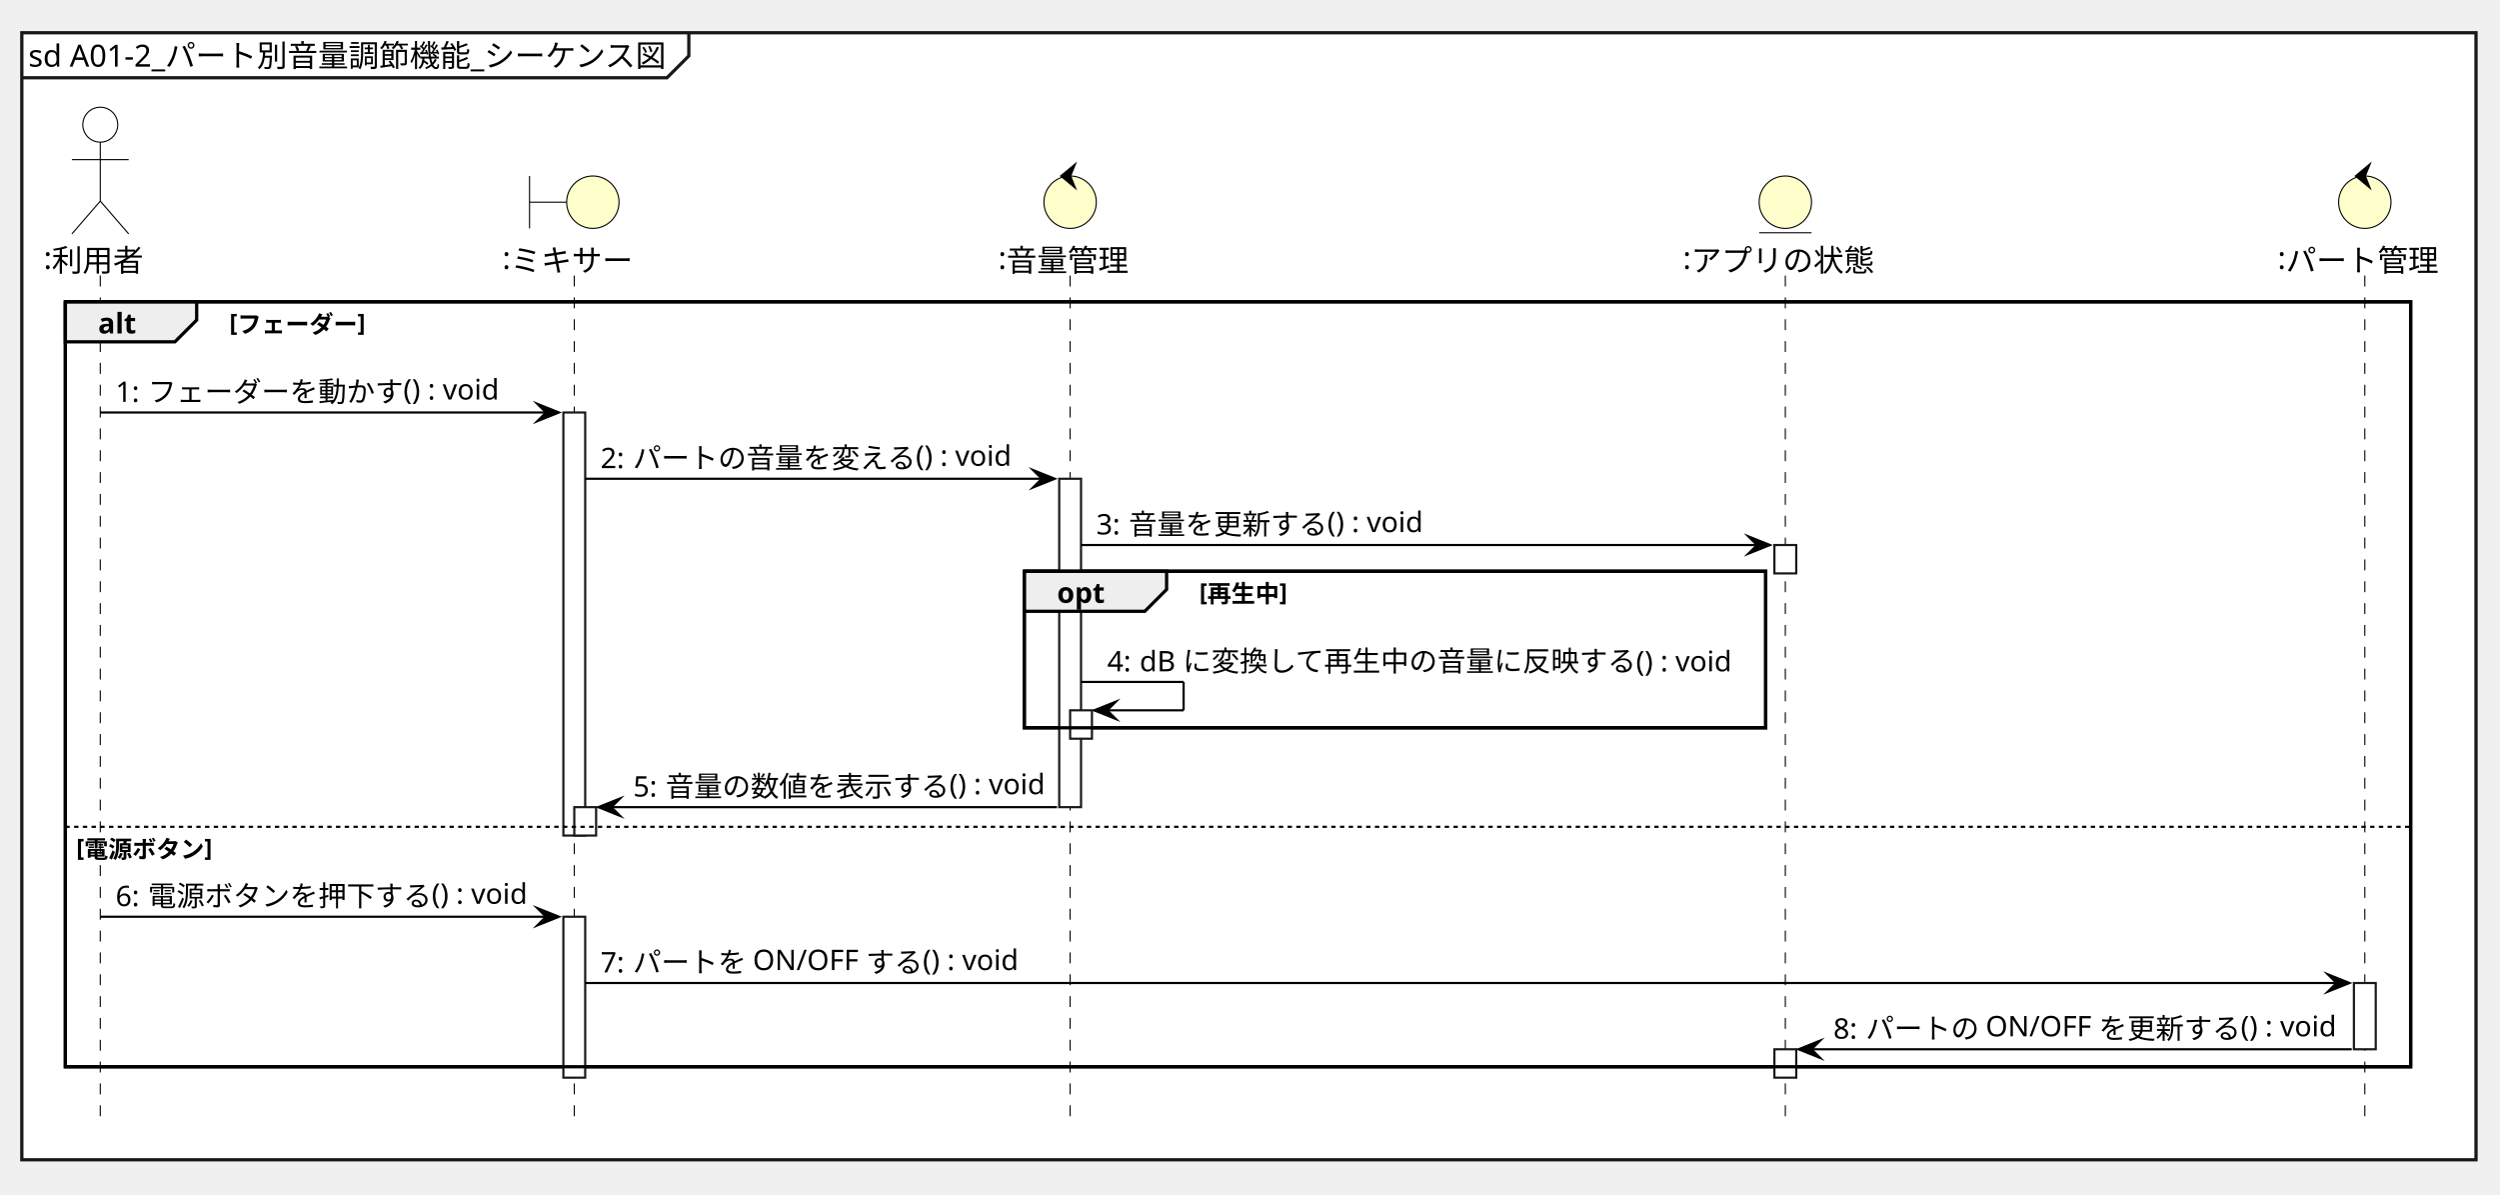
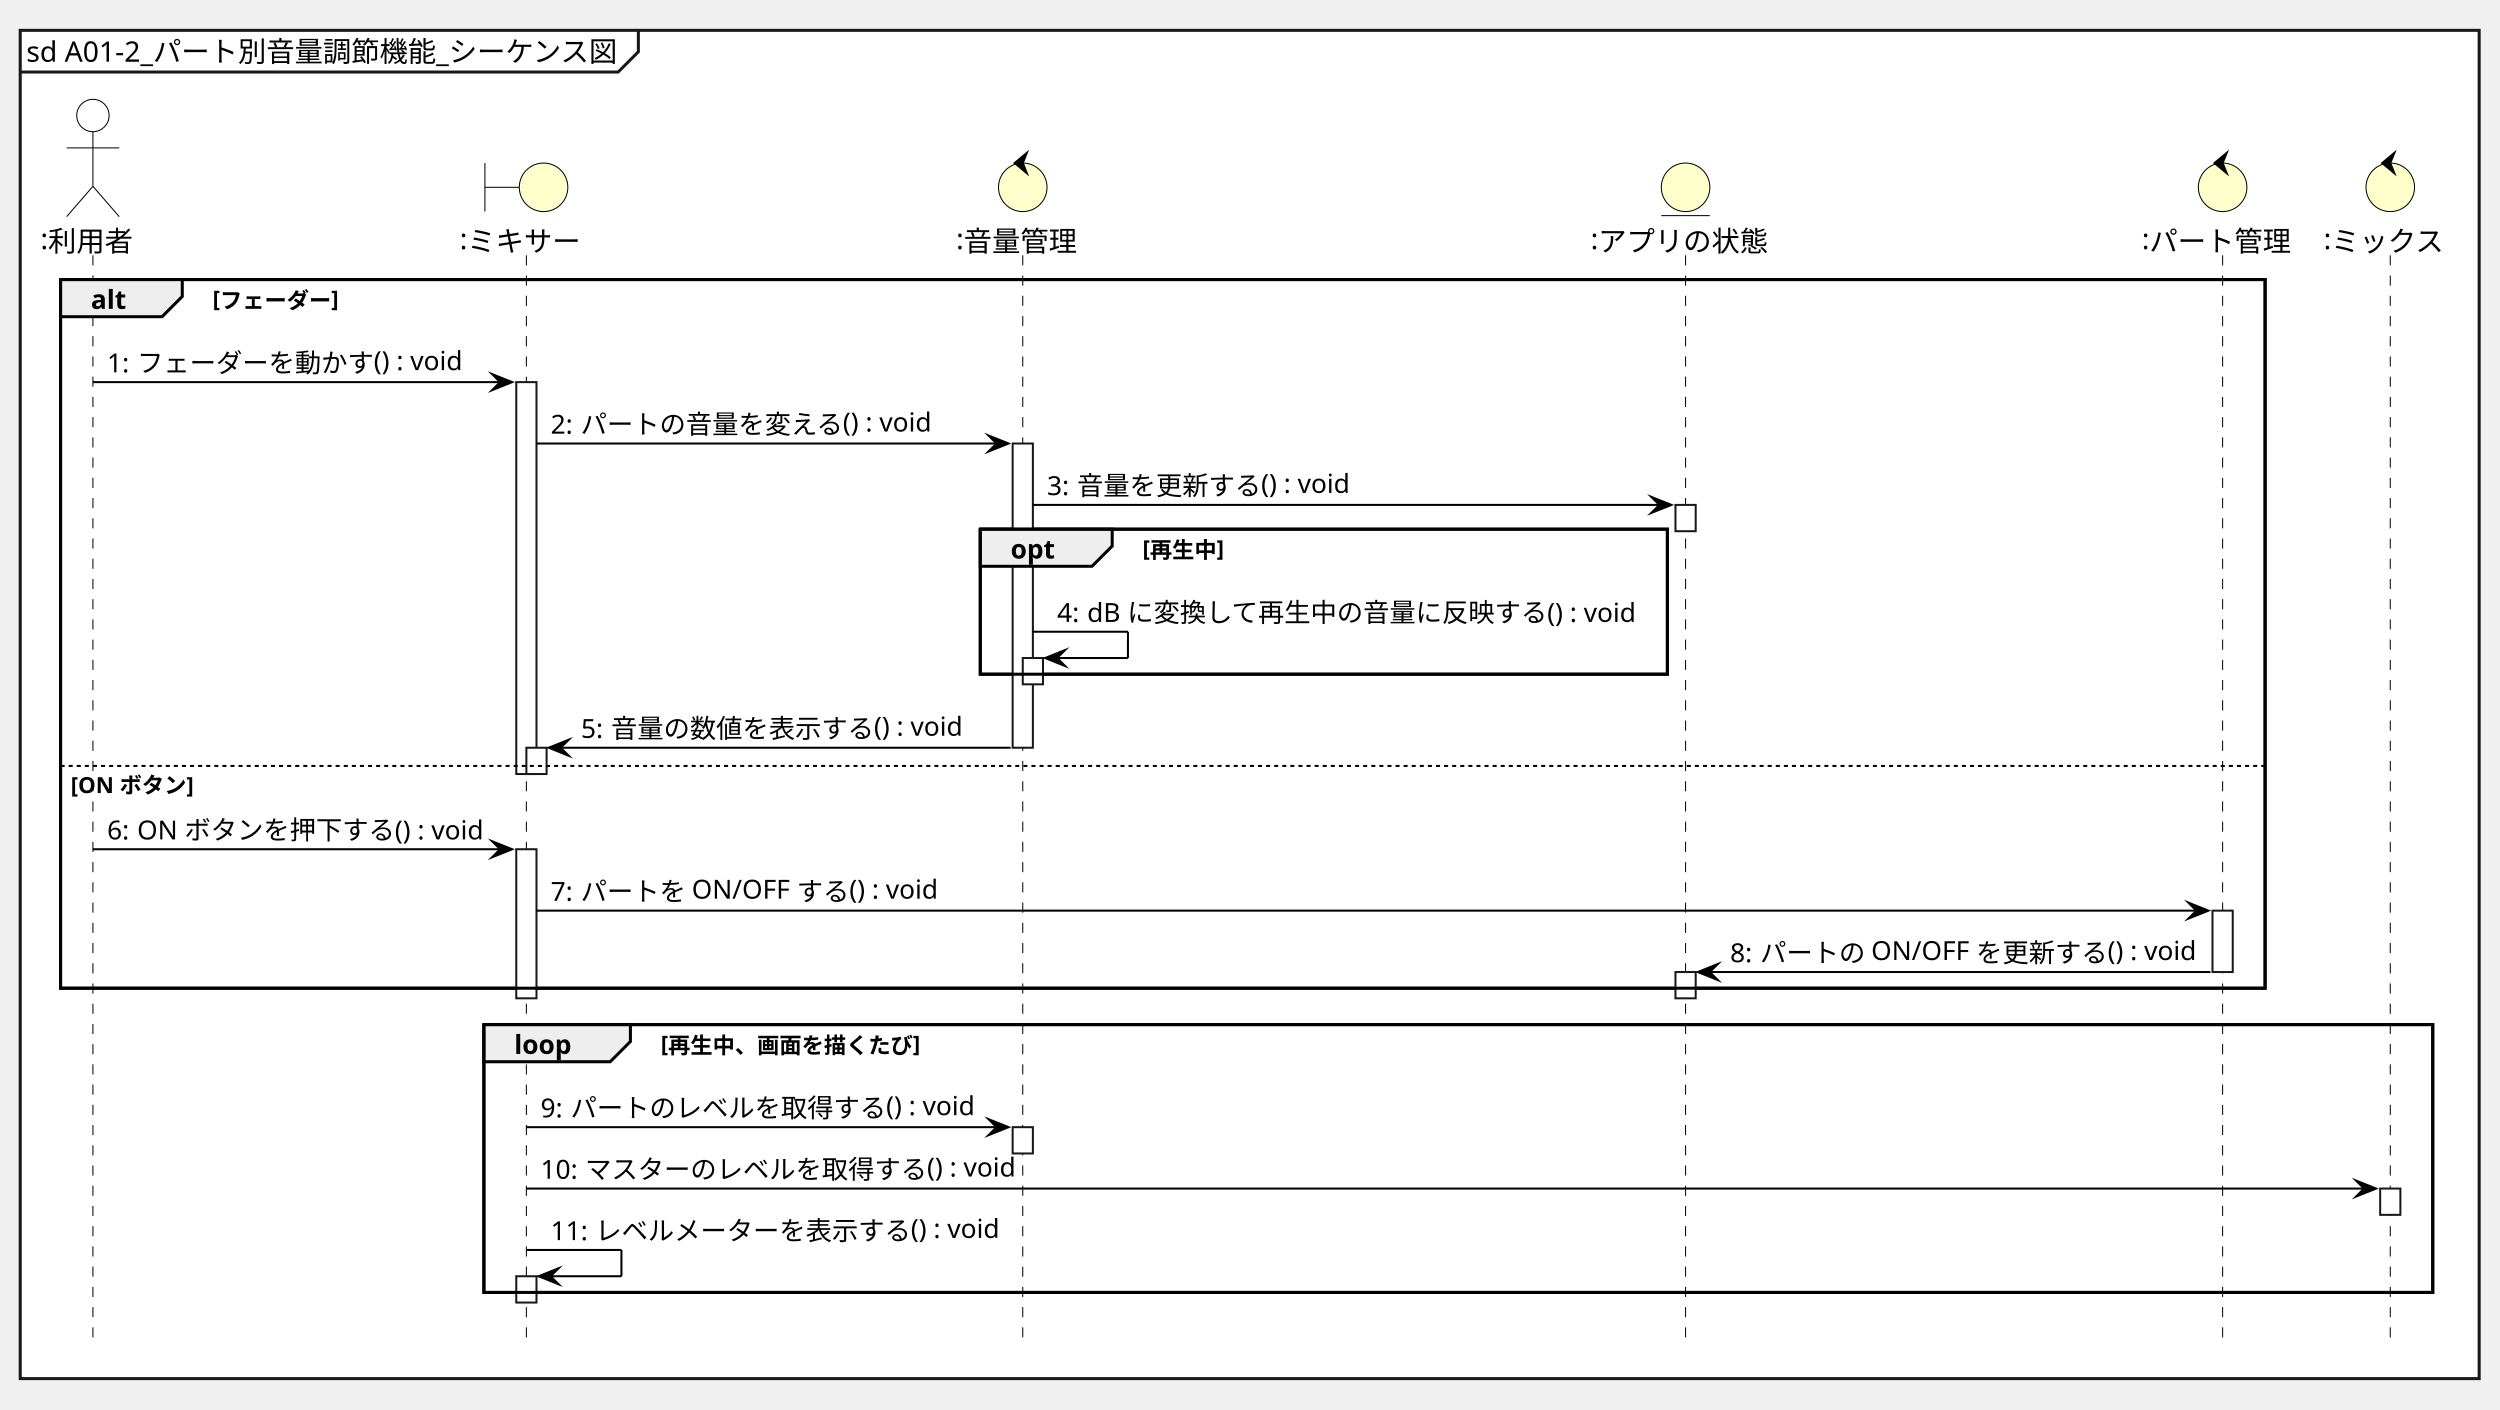
- <svg xmlns="http://www.w3.org/2000/svg" version="1.1" data-diagram-type="SEQUENCE" style="width:1145px;height:547px;background:#FFFFFF;" width="1145px" height="547px" viewBox="0 0 1145 547" zoomAndPan="magnify" preserveAspectRatio="none" contentStyleType="text/css">
+ <svg xmlns="http://www.w3.org/2000/svg" version="1.1" data-diagram-type="SEQUENCE" style="width:1236px;height:697px;background:#FFFFFF;" width="1236px" height="697px" viewBox="0 0 1236 697" zoomAndPan="magnify" preserveAspectRatio="none" contentStyleType="text/css">
  <defs />
  <g font-family="sans-serif" lengthAdjust="spacing">
-     <rect x="10" y="15" width="1124.466" height="516.18" fill="#FFF" style="stroke:#181818;stroke-width:1.5;" />
+     <rect x="10" y="15" width="1215.697" height="666.586" fill="#FFF" style="stroke:#181818;stroke-width:1.5;" />
    <path d="M315.606,15 L315.606,25.609 L305.606,35.609 L10,35.609" style="stroke:#181818;stroke-width:1.5;" fill="none" />
    <text x="13" y="30.533" fill="#000" font-size="14" textLength="295.606">sd A01-2_パート別音量調節機能_シーケンス図</text>
-     <rect x="29.945" y="138.219" width="1074.576" height="350.352" fill="none" style="stroke:#000;stroke-width:1.5;" />
-     <rect x="469.312" y="261.625" width="339.696" height="71.703" fill="none" style="stroke:#000;stroke-width:1.5;" />
+     <rect x="29.945" y="138.219" width="1089.918" height="350.352" fill="none" style="stroke:#000;stroke-width:1.5;" />
+     <rect x="484.654" y="261.625" width="339.696" height="71.703" fill="none" style="stroke:#000;stroke-width:1.5;" />
+     <rect x="239.24" y="506.57" width="963.512" height="132.406" fill="none" style="stroke:#000;stroke-width:1.5;" />
    <g class="participant-lifeline" data-qualified-name="L1" data-entity-uid="part1" id="part1-lifeline" data-source-line="4">
      <g>
-         <rect x="42.445" y="126.219" width="8" height="386.352" fill="#000" fill-opacity="0" />
-         <line x1="45.945" y1="126.219" x2="45.945" y2="512.57" style="stroke:#000;stroke-width:0.5;stroke-dasharray:5,5;" />
+         <rect x="42.445" y="126.219" width="8" height="536.758" fill="#000" fill-opacity="0" />
+         <line x1="45.945" y1="126.219" x2="45.945" y2="662.977" style="stroke:#000;stroke-width:0.5;stroke-dasharray:5,5;" />
      </g>
    </g>
    <g class="participant-lifeline" data-qualified-name="L2" data-entity-uid="part2" id="part2-lifeline" data-source-line="5">
      <g>
-         <rect x="259.628" y="126.219" width="8" height="386.352" fill="#000" fill-opacity="0" />
-         <line x1="263.128" y1="126.219" x2="263.128" y2="512.57" style="stroke:#000;stroke-width:0.5;stroke-dasharray:5,5;" />
+         <rect x="256.74" y="126.219" width="8" height="536.758" fill="#000" fill-opacity="0" />
+         <line x1="260.24" y1="126.219" x2="260.24" y2="662.977" style="stroke:#000;stroke-width:0.5;stroke-dasharray:5,5;" />
      </g>
    </g>
    <g>
-       <rect x="258.128" y="188.922" width="10" height="193.758" fill="#FFF" style="stroke:#181818;stroke-width:1;" />
+       <rect x="255.24" y="188.922" width="10" height="193.758" fill="#FFF" style="stroke:#181818;stroke-width:1;" />
    </g>
    <g>
-       <rect x="258.128" y="419.867" width="10" height="73.703" fill="#FFF" style="stroke:#181818;stroke-width:1;" />
+       <rect x="255.24" y="419.867" width="10" height="73.703" fill="#FFF" style="stroke:#181818;stroke-width:1;" />
    </g>
    <g>
-       <rect x="263.128" y="369.68" width="10" height="13" fill="#FFF" style="stroke:#181818;stroke-width:1;" />
+       <rect x="255.24" y="630.977" width="10" height="13" fill="#FFF" style="stroke:#181818;stroke-width:1;" />
+     </g>
+     <g>
+       <rect x="260.24" y="369.68" width="10" height="13" fill="#FFF" style="stroke:#181818;stroke-width:1;" />
    </g>
    <g class="participant-lifeline" data-qualified-name="L3" data-entity-uid="part3" id="part3-lifeline" data-source-line="6">
      <g>
-         <rect x="486.812" y="126.219" width="8" height="386.352" fill="#000" fill-opacity="0" />
-         <line x1="490.312" y1="126.219" x2="490.312" y2="512.57" style="stroke:#000;stroke-width:0.5;stroke-dasharray:5,5;" />
+         <rect x="502.154" y="126.219" width="8" height="536.758" fill="#000" fill-opacity="0" />
+         <line x1="505.654" y1="126.219" x2="505.654" y2="662.977" style="stroke:#000;stroke-width:0.5;stroke-dasharray:5,5;" />
      </g>
    </g>
    <g>
-       <rect x="485.312" y="219.273" width="10" height="150.406" fill="#FFF" style="stroke:#181818;stroke-width:1;" />
+       <rect x="500.654" y="219.273" width="10" height="150.406" fill="#FFF" style="stroke:#181818;stroke-width:1;" />
    </g>
    <g>
-       <rect x="490.312" y="325.328" width="10" height="13" fill="#FFF" style="stroke:#181818;stroke-width:1;" />
+       <rect x="500.654" y="557.273" width="10" height="13" fill="#FFF" style="stroke:#181818;stroke-width:1;" />
+     </g>
+     <g>
+       <rect x="505.654" y="325.328" width="10" height="13" fill="#FFF" style="stroke:#181818;stroke-width:1;" />
    </g>
    <g class="participant-lifeline" data-qualified-name="L4" data-entity-uid="part4" id="part4-lifeline" data-source-line="7">
      <g>
-         <rect x="814.508" y="126.219" width="8" height="386.352" fill="#000" fill-opacity="0" />
-         <line x1="818.008" y1="126.219" x2="818.008" y2="512.57" style="stroke:#000;stroke-width:0.5;stroke-dasharray:5,5;" />
+         <rect x="829.85" y="126.219" width="8" height="536.758" fill="#000" fill-opacity="0" />
+         <line x1="833.35" y1="126.219" x2="833.35" y2="662.977" style="stroke:#000;stroke-width:0.5;stroke-dasharray:5,5;" />
      </g>
    </g>
    <g>
-       <rect x="813.008" y="249.625" width="10" height="13" fill="#FFF" style="stroke:#181818;stroke-width:1;" />
+       <rect x="828.35" y="249.625" width="10" height="13" fill="#FFF" style="stroke:#181818;stroke-width:1;" />
    </g>
    <g>
-       <rect x="813.008" y="480.57" width="10" height="13" fill="#FFF" style="stroke:#181818;stroke-width:1;" />
+       <rect x="828.35" y="480.57" width="10" height="13" fill="#FFF" style="stroke:#181818;stroke-width:1;" />
    </g>
    <g class="participant-lifeline" data-qualified-name="L5" data-entity-uid="part5" id="part5-lifeline" data-source-line="8">
      <g>
-         <rect x="1080.021" y="126.219" width="8" height="386.352" fill="#000" fill-opacity="0" />
-         <line x1="1083.521" y1="126.219" x2="1083.521" y2="512.57" style="stroke:#000;stroke-width:0.5;stroke-dasharray:5,5;" />
+         <rect x="1095.363" y="126.219" width="8" height="536.758" fill="#000" fill-opacity="0" />
+         <line x1="1098.863" y1="126.219" x2="1098.863" y2="662.977" style="stroke:#000;stroke-width:0.5;stroke-dasharray:5,5;" />
      </g>
    </g>
    <g>
-       <rect x="1078.521" y="450.219" width="10" height="30.352" fill="#FFF" style="stroke:#181818;stroke-width:1;" />
+       <rect x="1093.863" y="450.219" width="10" height="30.352" fill="#FFF" style="stroke:#181818;stroke-width:1;" />
+     </g>
+     <g class="participant-lifeline" data-qualified-name="L6" data-entity-uid="part6" id="part6-lifeline" data-source-line="9">
+       <g>
+         <rect x="1178.252" y="126.219" width="8" height="536.758" fill="#000" fill-opacity="0" />
+         <line x1="1181.752" y1="126.219" x2="1181.752" y2="662.977" style="stroke:#000;stroke-width:0.5;stroke-dasharray:5,5;" />
+       </g>
+     </g>
+     <g>
+       <rect x="1176.752" y="587.625" width="10" height="13" fill="#FFF" style="stroke:#181818;stroke-width:1;" />
    </g>
    <g class="participant participant-head" data-qualified-name="L1" data-entity-uid="part1" id="part1-head" data-source-line="4">
      <text x="20" y="123.143" fill="#000" font-size="14" textLength="45.89">:利用者</text>
      <ellipse cx="45.945" cy="57.109" rx="8" ry="8" fill="#FFF" style="stroke:#000;stroke-width:0.5;" />
      <path d="M45.945,65.109 L45.945,92.109 M32.945,73.109 L58.945,73.109 M45.945,92.109 L32.945,107.109 M45.945,92.109 L58.945,107.109" style="stroke:#000;stroke-width:0.5;" fill="none" />
    </g>
    <g class="participant participant-head" data-qualified-name="L2" data-entity-uid="part2" id="part2-head" data-source-line="5">
-       <text x="230.184" y="123.143" fill="#000" font-size="14" textLength="59.89">:ミキサー</text>
-       <path d="M242.628,80.609 L242.628,104.609 M242.628,92.609 L259.628,92.609" style="stroke:#000;stroke-width:0.5;" fill="none" />
-       <ellipse cx="271.628" cy="92.609" rx="12" ry="12" fill="#FFC" style="stroke:#000;stroke-width:0.5;" />
+       <text x="227.295" y="123.143" fill="#000" font-size="14" textLength="59.89">:ミキサー</text>
+       <path d="M239.74,80.609 L239.74,104.609 M239.74,92.609 L256.74,92.609" style="stroke:#000;stroke-width:0.5;" fill="none" />
+       <ellipse cx="268.74" cy="92.609" rx="12" ry="12" fill="#FFC" style="stroke:#000;stroke-width:0.5;" />
    </g>
    <g class="participant participant-head" data-qualified-name="L3" data-entity-uid="part3" id="part3-head" data-source-line="6">
-       <text x="457.367" y="123.143" fill="#000" font-size="14" textLength="59.89">:音量管理</text>
-       <ellipse cx="490.312" cy="92.609" rx="12" ry="12" fill="#FFC" style="stroke:#000;stroke-width:0.5;" />
-       <polygon points="486.312,80.609,492.312,75.609,490.312,80.609,492.312,85.609,486.312,80.609" fill="#000" style="stroke:#000;stroke-width:1;stroke-linejoin:miter;stroke-miterlimit:10;" />
+       <text x="472.709" y="123.143" fill="#000" font-size="14" textLength="59.89">:音量管理</text>
+       <ellipse cx="505.654" cy="92.609" rx="12" ry="12" fill="#FFC" style="stroke:#000;stroke-width:0.5;" />
+       <polygon points="501.654,80.609,507.654,75.609,505.654,80.609,507.654,85.609,501.654,80.609" fill="#000" style="stroke:#000;stroke-width:1;stroke-linejoin:miter;stroke-miterlimit:10;" />
    </g>
    <g class="participant participant-head" data-qualified-name="L4" data-entity-uid="part4" id="part4-head" data-source-line="7">
-       <text x="771.063" y="123.143" fill="#000" font-size="14" textLength="87.89">:アプリの状態</text>
-       <ellipse cx="818.008" cy="92.609" rx="12" ry="12" fill="#FFC" style="stroke:#000;stroke-width:0.5;" />
-       <line x1="806.008" y1="106.609" x2="830.008" y2="106.609" style="stroke:#000;stroke-width:0.5;" />
+       <text x="786.405" y="123.143" fill="#000" font-size="14" textLength="87.89">:アプリの状態</text>
+       <ellipse cx="833.35" cy="92.609" rx="12" ry="12" fill="#FFC" style="stroke:#000;stroke-width:0.5;" />
+       <line x1="821.35" y1="106.609" x2="845.35" y2="106.609" style="stroke:#000;stroke-width:0.5;" />
    </g>
    <g class="participant participant-head" data-qualified-name="L5" data-entity-uid="part5" id="part5-head" data-source-line="8">
-       <text x="1043.576" y="123.143" fill="#000" font-size="14" textLength="73.89">:パート管理</text>
-       <ellipse cx="1083.521" cy="92.609" rx="12" ry="12" fill="#FFC" style="stroke:#000;stroke-width:0.5;" />
-       <polygon points="1079.521,80.609,1085.521,75.609,1083.521,80.609,1085.521,85.609,1079.521,80.609" fill="#000" style="stroke:#000;stroke-width:1;stroke-linejoin:miter;stroke-miterlimit:10;" />
+       <text x="1058.918" y="123.143" fill="#000" font-size="14" textLength="73.89">:パート管理</text>
+       <ellipse cx="1098.863" cy="92.609" rx="12" ry="12" fill="#FFC" style="stroke:#000;stroke-width:0.5;" />
+       <polygon points="1094.863,80.609,1100.863,75.609,1098.863,80.609,1100.863,85.609,1094.863,80.609" fill="#000" style="stroke:#000;stroke-width:1;stroke-linejoin:miter;stroke-miterlimit:10;" />
+     </g>
+     <g class="participant participant-head" data-qualified-name="L6" data-entity-uid="part6" id="part6-head" data-source-line="9">
+       <text x="1148.808" y="123.143" fill="#000" font-size="14" textLength="59.89">:ミックス</text>
+       <ellipse cx="1181.752" cy="92.609" rx="12" ry="12" fill="#FFC" style="stroke:#000;stroke-width:0.5;" />
+       <polygon points="1177.752,80.609,1183.752,75.609,1181.752,80.609,1183.752,85.609,1177.752,80.609" fill="#000" style="stroke:#000;stroke-width:1;stroke-linejoin:miter;stroke-miterlimit:10;" />
    </g>
    <path d="M29.945,138.219 L90.116,138.219 L90.116,146.57 L80.116,156.57 L29.945,156.57 L29.945,138.219" style="stroke:#000;stroke-width:1.5;" fill="#EEE" />
-     <rect x="29.945" y="138.219" width="1074.576" height="350.352" fill="none" style="stroke:#000;stroke-width:1.5;" />
+     <rect x="29.945" y="138.219" width="1089.918" height="350.352" fill="none" style="stroke:#000;stroke-width:1.5;" />
    <text x="44.945" y="152.714" fill="#000" font-size="13" textLength="15.171" font-weight="700">alt</text>
    <text x="105.116" y="151.638" fill="#000" font-size="11" textLength="64.045" font-weight="700">[フェーダー]</text>
-     <g class="message" data-entity-1="part1" data-entity-2="part2" id="msg1" data-source-line="11">
-       <polygon points="246.128,184.922,256.128,188.922,246.128,192.922,250.128,188.922" fill="#000" style="stroke:#000;stroke-width:1;stroke-linejoin:miter;stroke-miterlimit:10;" />
-       <line x1="45.945" y1="188.922" x2="252.128" y2="188.922" style="stroke:#000;stroke-width:1;" />
+     <g class="message" data-entity-1="part1" data-entity-2="part2" id="msg1" data-source-line="12">
+       <polygon points="243.24,184.922,253.24,188.922,243.24,192.922,247.24,188.922" fill="#000" style="stroke:#000;stroke-width:1;stroke-linejoin:miter;stroke-miterlimit:10;" />
+       <line x1="45.945" y1="188.922" x2="249.24" y2="188.922" style="stroke:#000;stroke-width:1;" />
      <text x="52.945" y="184.065" fill="#000" font-size="13" textLength="10.842">1:</text>
      <text x="67.787" y="184.065" fill="#000" font-size="13" textLength="160.342">フェーダーを動かす() : void</text>
    </g>
-     <g class="message" data-entity-1="part2" data-entity-2="part3" id="msg2" data-source-line="13">
-       <polygon points="473.312,215.273,483.312,219.273,473.312,223.273,477.312,219.273" fill="#000" style="stroke:#000;stroke-width:1;stroke-linejoin:miter;stroke-miterlimit:10;" />
-       <line x1="268.128" y1="219.273" x2="479.312" y2="219.273" style="stroke:#000;stroke-width:1;" />
-       <text x="275.128" y="214.417" fill="#000" font-size="13" textLength="10.842">2:</text>
-       <text x="289.97" y="214.417" fill="#000" font-size="13" textLength="173.342">パートの音量を変える() : void</text>
+     <g class="message" data-entity-1="part2" data-entity-2="part3" id="msg2" data-source-line="14">
+       <polygon points="488.654,215.273,498.654,219.273,488.654,223.273,492.654,219.273" fill="#000" style="stroke:#000;stroke-width:1;stroke-linejoin:miter;stroke-miterlimit:10;" />
+       <line x1="265.24" y1="219.273" x2="494.654" y2="219.273" style="stroke:#000;stroke-width:1;" />
+       <text x="272.24" y="214.417" fill="#000" font-size="13" textLength="10.842">2:</text>
+       <text x="287.082" y="214.417" fill="#000" font-size="13" textLength="173.342">パートの音量を変える() : void</text>
    </g>
-     <g class="message" data-entity-1="part3" data-entity-2="part4" id="msg3" data-source-line="15">
-       <polygon points="801.008,245.625,811.008,249.625,801.008,253.625,805.008,249.625" fill="#000" style="stroke:#000;stroke-width:1;stroke-linejoin:miter;stroke-miterlimit:10;" />
-       <line x1="495.312" y1="249.625" x2="807.008" y2="249.625" style="stroke:#000;stroke-width:1;" />
-       <text x="502.312" y="244.769" fill="#000" font-size="13" textLength="10.842">3:</text>
-       <text x="517.154" y="244.769" fill="#000" font-size="13" textLength="134.342">音量を更新する() : void</text>
+     <g class="message" data-entity-1="part3" data-entity-2="part4" id="msg3" data-source-line="16">
+       <polygon points="816.35,245.625,826.35,249.625,816.35,253.625,820.35,249.625" fill="#000" style="stroke:#000;stroke-width:1;stroke-linejoin:miter;stroke-miterlimit:10;" />
+       <line x1="510.654" y1="249.625" x2="822.35" y2="249.625" style="stroke:#000;stroke-width:1;" />
+       <text x="517.654" y="244.769" fill="#000" font-size="13" textLength="10.842">3:</text>
+       <text x="532.496" y="244.769" fill="#000" font-size="13" textLength="134.342">音量を更新する() : void</text>
    </g>
-     <path d="M469.312,261.625 L534.523,261.625 L534.523,269.977 L524.523,279.977 L469.312,279.977 L469.312,261.625" style="stroke:#000;stroke-width:1.5;" fill="#EEE" />
-     <rect x="469.312" y="261.625" width="339.696" height="71.703" fill="none" style="stroke:#000;stroke-width:1.5;" />
-     <text x="484.312" y="276.12" fill="#000" font-size="13" textLength="20.211" font-weight="700">opt</text>
-     <text x="549.523" y="275.044" fill="#000" font-size="11" textLength="41.357" font-weight="700">[再生中]</text>
-     <g class="message" data-entity-1="part3" data-entity-2="part3" id="msg4" data-source-line="19">
-       <line x1="495.312" y1="312.328" x2="542.312" y2="312.328" style="stroke:#000;stroke-width:1;" />
-       <line x1="542.312" y1="312.328" x2="542.312" y2="325.328" style="stroke:#000;stroke-width:1;" />
-       <line x1="501.312" y1="325.328" x2="542.312" y2="325.328" style="stroke:#000;stroke-width:1;" />
-       <polygon points="511.312,321.328,501.312,325.328,511.312,329.328,507.312,325.328" fill="#000" style="stroke:#000;stroke-width:1;stroke-linejoin:miter;stroke-miterlimit:10;" />
-       <text x="507.312" y="307.472" fill="#000" font-size="13" textLength="10.842">4:</text>
-       <text x="522.154" y="307.472" fill="#000" font-size="13" textLength="270.854">dB に変換して再生中の音量に反映する() : void</text>
+     <path d="M484.654,261.625 L549.865,261.625 L549.865,269.977 L539.865,279.977 L484.654,279.977 L484.654,261.625" style="stroke:#000;stroke-width:1.5;" fill="#EEE" />
+     <rect x="484.654" y="261.625" width="339.696" height="71.703" fill="none" style="stroke:#000;stroke-width:1.5;" />
+     <text x="499.654" y="276.12" fill="#000" font-size="13" textLength="20.211" font-weight="700">opt</text>
+     <text x="564.865" y="275.044" fill="#000" font-size="11" textLength="41.357" font-weight="700">[再生中]</text>
+     <g class="message" data-entity-1="part3" data-entity-2="part3" id="msg4" data-source-line="20">
+       <line x1="510.654" y1="312.328" x2="557.654" y2="312.328" style="stroke:#000;stroke-width:1;" />
+       <line x1="557.654" y1="312.328" x2="557.654" y2="325.328" style="stroke:#000;stroke-width:1;" />
+       <line x1="516.654" y1="325.328" x2="557.654" y2="325.328" style="stroke:#000;stroke-width:1;" />
+       <polygon points="526.654,321.328,516.654,325.328,526.654,329.328,522.654,325.328" fill="#000" style="stroke:#000;stroke-width:1;stroke-linejoin:miter;stroke-miterlimit:10;" />
+       <text x="522.654" y="307.472" fill="#000" font-size="13" textLength="10.842">4:</text>
+       <text x="537.496" y="307.472" fill="#000" font-size="13" textLength="270.854">dB に変換して再生中の音量に反映する() : void</text>
    </g>
-     <g class="message" data-entity-1="part3" data-entity-2="part2" id="msg5" data-source-line="23">
-       <polygon points="284.128,365.68,274.128,369.68,284.128,373.68,280.128,369.68" fill="#000" style="stroke:#000;stroke-width:1;stroke-linejoin:miter;stroke-miterlimit:10;" />
-       <line x1="278.128" y1="369.68" x2="484.312" y2="369.68" style="stroke:#000;stroke-width:1;" />
-       <text x="290.128" y="364.823" fill="#000" font-size="13" textLength="10.842">5:</text>
-       <text x="304.97" y="364.823" fill="#000" font-size="13" textLength="173.342">音量の数値を表示する() : void</text>
+     <g class="message" data-entity-1="part3" data-entity-2="part2" id="msg5" data-source-line="24">
+       <polygon points="281.24,365.68,271.24,369.68,281.24,373.68,277.24,369.68" fill="#000" style="stroke:#000;stroke-width:1;stroke-linejoin:miter;stroke-miterlimit:10;" />
+       <line x1="275.24" y1="369.68" x2="499.654" y2="369.68" style="stroke:#000;stroke-width:1;" />
+       <text x="287.24" y="364.823" fill="#000" font-size="13" textLength="10.842">5:</text>
+       <text x="302.082" y="364.823" fill="#000" font-size="13" textLength="173.342">音量の数値を表示する() : void</text>
    </g>
-     <line x1="29.945" y1="378.68" x2="1104.521" y2="378.68" style="stroke:#000;stroke-width:1;stroke-dasharray:2,2;" />
-     <text x="34.945" y="392.099" fill="#000" font-size="11" textLength="64.045" font-weight="700">[電源ボタン]</text>
-     <g class="message" data-entity-1="part1" data-entity-2="part2" id="msg6" data-source-line="29">
-       <polygon points="246.128,415.867,256.128,419.867,246.128,423.867,250.128,419.867" fill="#000" style="stroke:#000;stroke-width:1;stroke-linejoin:miter;stroke-miterlimit:10;" />
-       <line x1="45.945" y1="419.867" x2="252.128" y2="419.867" style="stroke:#000;stroke-width:1;" />
+     <line x1="29.945" y1="378.68" x2="1119.863" y2="378.68" style="stroke:#000;stroke-width:1;stroke-dasharray:2,2;" />
+     <text x="34.945" y="392.099" fill="#000" font-size="11" textLength="60.914" font-weight="700">[ON ボタン]</text>
+     <g class="message" data-entity-1="part1" data-entity-2="part2" id="msg6" data-source-line="30">
+       <polygon points="243.24,415.867,253.24,419.867,243.24,423.867,247.24,419.867" fill="#000" style="stroke:#000;stroke-width:1;stroke-linejoin:miter;stroke-miterlimit:10;" />
+       <line x1="45.945" y1="419.867" x2="249.24" y2="419.867" style="stroke:#000;stroke-width:1;" />
      <text x="52.945" y="415.011" fill="#000" font-size="13" textLength="10.842">6:</text>
-       <text x="67.787" y="415.011" fill="#000" font-size="13" textLength="173.342">電源ボタンを押下する() : void</text>
+       <text x="67.787" y="415.011" fill="#000" font-size="13" textLength="170.454">ON ボタンを押下する() : void</text>
    </g>
-     <g class="message" data-entity-1="part2" data-entity-2="part5" id="msg7" data-source-line="31">
-       <polygon points="1066.521,446.219,1076.521,450.219,1066.521,454.219,1070.521,450.219" fill="#000" style="stroke:#000;stroke-width:1;stroke-linejoin:miter;stroke-miterlimit:10;" />
-       <line x1="268.128" y1="450.219" x2="1072.521" y2="450.219" style="stroke:#000;stroke-width:1;" />
-       <text x="275.128" y="445.362" fill="#000" font-size="13" textLength="10.842">7:</text>
-       <text x="289.97" y="445.362" fill="#000" font-size="13" textLength="177.671">パートを ON/OFF する() : void</text>
+     <g class="message" data-entity-1="part2" data-entity-2="part5" id="msg7" data-source-line="32">
+       <polygon points="1081.863,446.219,1091.863,450.219,1081.863,454.219,1085.863,450.219" fill="#000" style="stroke:#000;stroke-width:1;stroke-linejoin:miter;stroke-miterlimit:10;" />
+       <line x1="265.24" y1="450.219" x2="1087.863" y2="450.219" style="stroke:#000;stroke-width:1;" />
+       <text x="272.24" y="445.362" fill="#000" font-size="13" textLength="10.842">7:</text>
+       <text x="287.082" y="445.362" fill="#000" font-size="13" textLength="177.671">パートを ON/OFF する() : void</text>
    </g>
-     <g class="message" data-entity-1="part5" data-entity-2="part4" id="msg8" data-source-line="33">
-       <polygon points="834.008,476.57,824.008,480.57,834.008,484.57,830.008,480.57" fill="#000" style="stroke:#000;stroke-width:1;stroke-linejoin:miter;stroke-miterlimit:10;" />
-       <line x1="828.008" y1="480.57" x2="1077.521" y2="480.57" style="stroke:#000;stroke-width:1;" />
-       <text x="840.008" y="475.714" fill="#000" font-size="13" textLength="10.842">8:</text>
-       <text x="854.85" y="475.714" fill="#000" font-size="13" textLength="216.671">パートの ON/OFF を更新する() : void</text>
+     <g class="message" data-entity-1="part5" data-entity-2="part4" id="msg8" data-source-line="34">
+       <polygon points="849.35,476.57,839.35,480.57,849.35,484.57,845.35,480.57" fill="#000" style="stroke:#000;stroke-width:1;stroke-linejoin:miter;stroke-miterlimit:10;" />
+       <line x1="843.35" y1="480.57" x2="1092.863" y2="480.57" style="stroke:#000;stroke-width:1;" />
+       <text x="855.35" y="475.714" fill="#000" font-size="13" textLength="10.842">8:</text>
+       <text x="870.192" y="475.714" fill="#000" font-size="13" textLength="216.671">パートの ON/OFF を更新する() : void</text>
+     </g>
+     <path d="M239.24,506.57 L311.675,506.57 L311.675,514.922 L301.675,524.922 L239.24,524.922 L239.24,506.57" style="stroke:#000;stroke-width:1.5;" fill="#EEE" />
+     <rect x="239.24" y="506.57" width="963.512" height="132.406" fill="none" style="stroke:#000;stroke-width:1.5;" />
+     <text x="254.24" y="521.065" fill="#000" font-size="13" textLength="27.435" font-weight="700">loop</text>
+     <text x="326.675" y="519.989" fill="#000" font-size="11" textLength="132.107" font-weight="700">[再生中、画面を描くたび]</text>
+     <g class="message" data-entity-1="part2" data-entity-2="part3" id="msg9" data-source-line="42">
+       <polygon points="488.654,553.273,498.654,557.273,488.654,561.273,492.654,557.273" fill="#000" style="stroke:#000;stroke-width:1;stroke-linejoin:miter;stroke-miterlimit:10;" />
+       <line x1="260.24" y1="557.273" x2="494.654" y2="557.273" style="stroke:#000;stroke-width:1;" />
+       <text x="267.24" y="552.417" fill="#000" font-size="13" textLength="10.842">9:</text>
+       <text x="282.082" y="552.417" fill="#000" font-size="13" textLength="199.342">パートのレベルを取得する() : void</text>
+     </g>
+     <g class="message" data-entity-1="part2" data-entity-2="part6" id="msg10" data-source-line="45">
+       <polygon points="1164.752,583.625,1174.752,587.625,1164.752,591.625,1168.752,587.625" fill="#000" style="stroke:#000;stroke-width:1;stroke-linejoin:miter;stroke-miterlimit:10;" />
+       <line x1="260.24" y1="587.625" x2="1170.752" y2="587.625" style="stroke:#000;stroke-width:1;" />
+       <text x="267.24" y="582.769" fill="#000" font-size="13" textLength="18.072">10:</text>
+       <text x="289.312" y="582.769" fill="#000" font-size="13" textLength="212.342">マスターのレベルを取得する() : void</text>
+     </g>
+     <g class="message" data-entity-1="part2" data-entity-2="part2" id="msg11" data-source-line="48">
+       <line x1="260.24" y1="617.977" x2="307.24" y2="617.977" style="stroke:#000;stroke-width:1;" />
+       <line x1="307.24" y1="617.977" x2="307.24" y2="630.977" style="stroke:#000;stroke-width:1;" />
+       <line x1="266.24" y1="630.977" x2="307.24" y2="630.977" style="stroke:#000;stroke-width:1;" />
+       <polygon points="276.24,626.977,266.24,630.977,276.24,634.977,272.24,630.977" fill="#000" style="stroke:#000;stroke-width:1;stroke-linejoin:miter;stroke-miterlimit:10;" />
+       <text x="272.24" y="613.12" fill="#000" font-size="13" textLength="18.072">11:</text>
+       <text x="294.312" y="613.12" fill="#000" font-size="13" textLength="199.342">レベルメーターを表示する() : void</text>
    </g>
  </g>
</svg>
